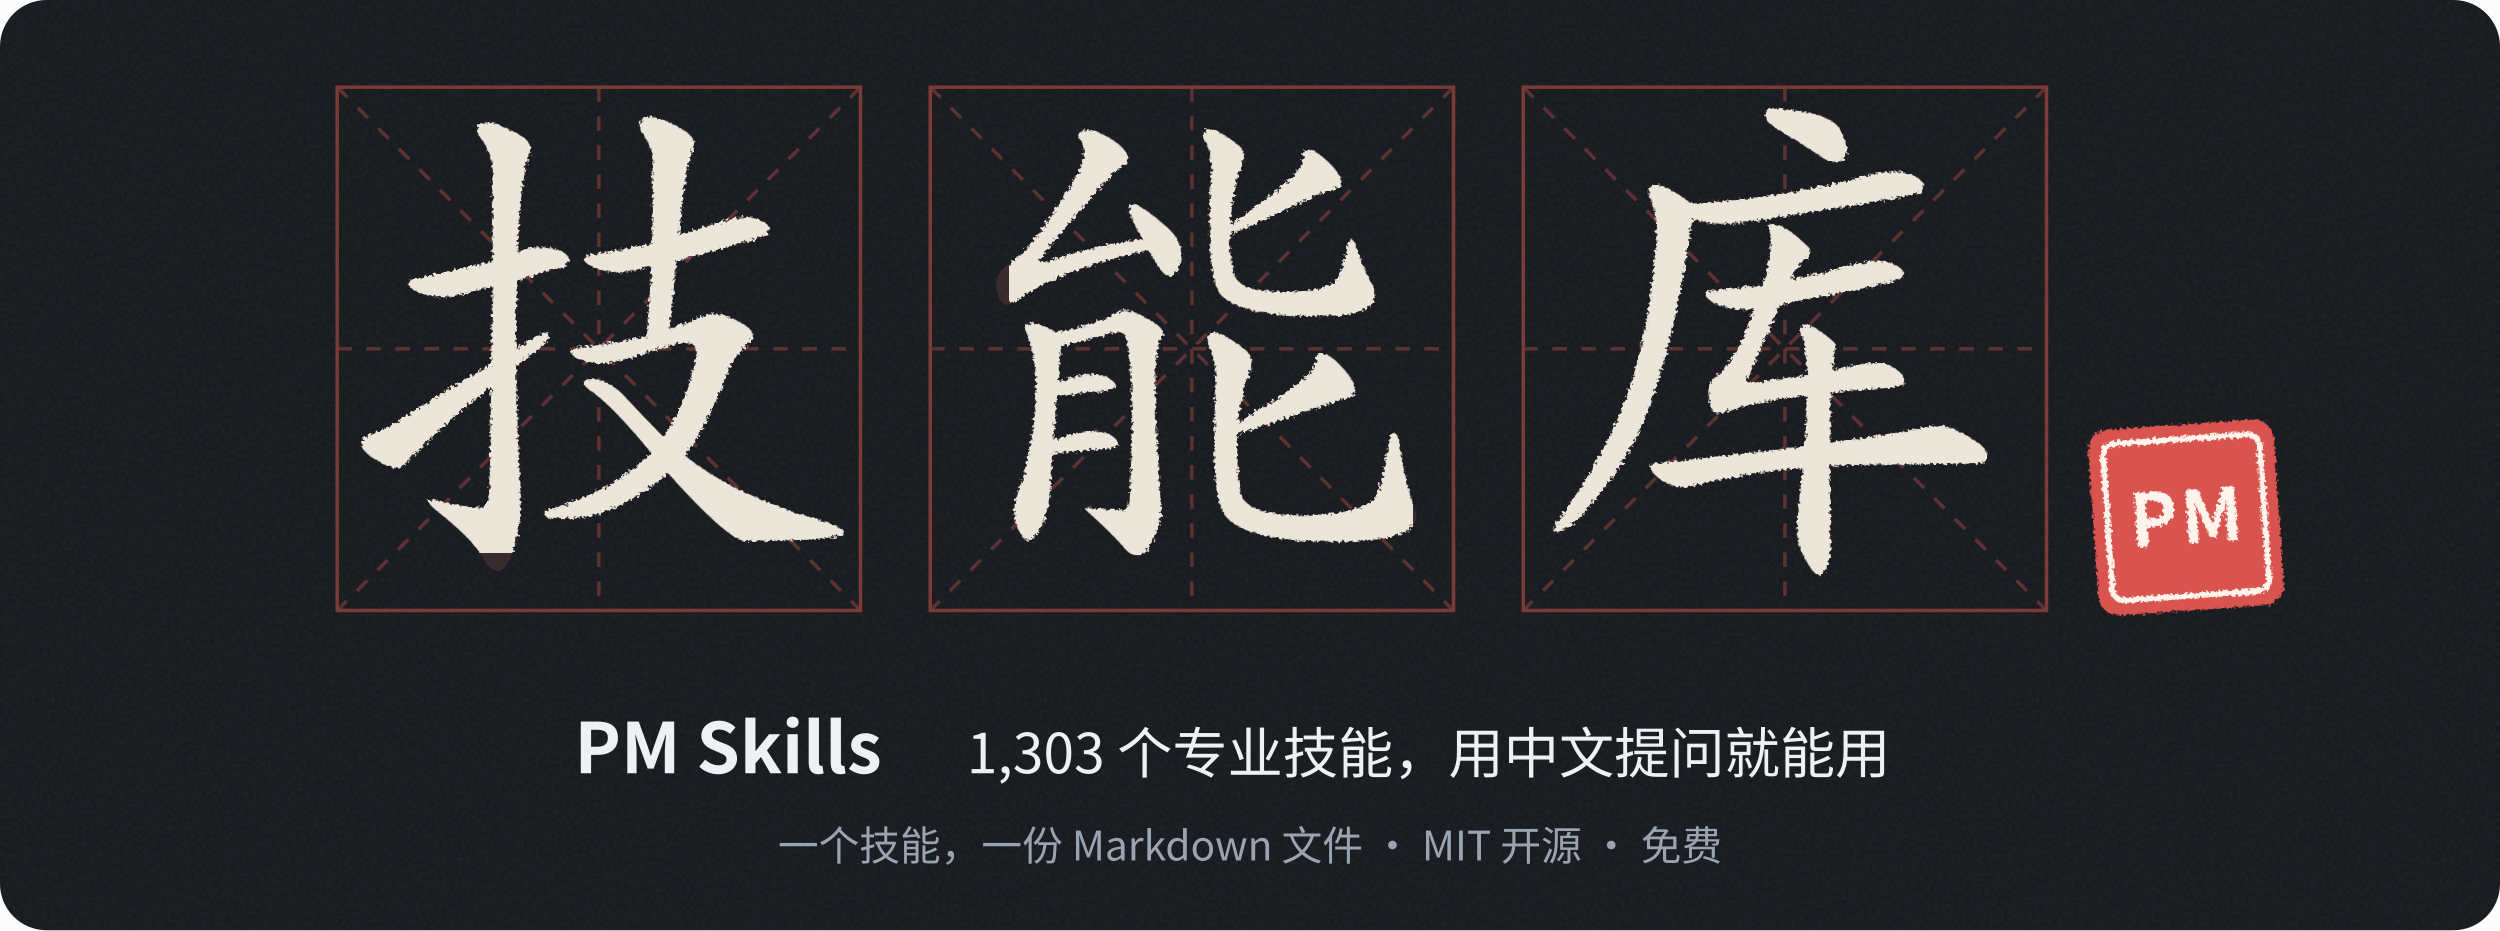
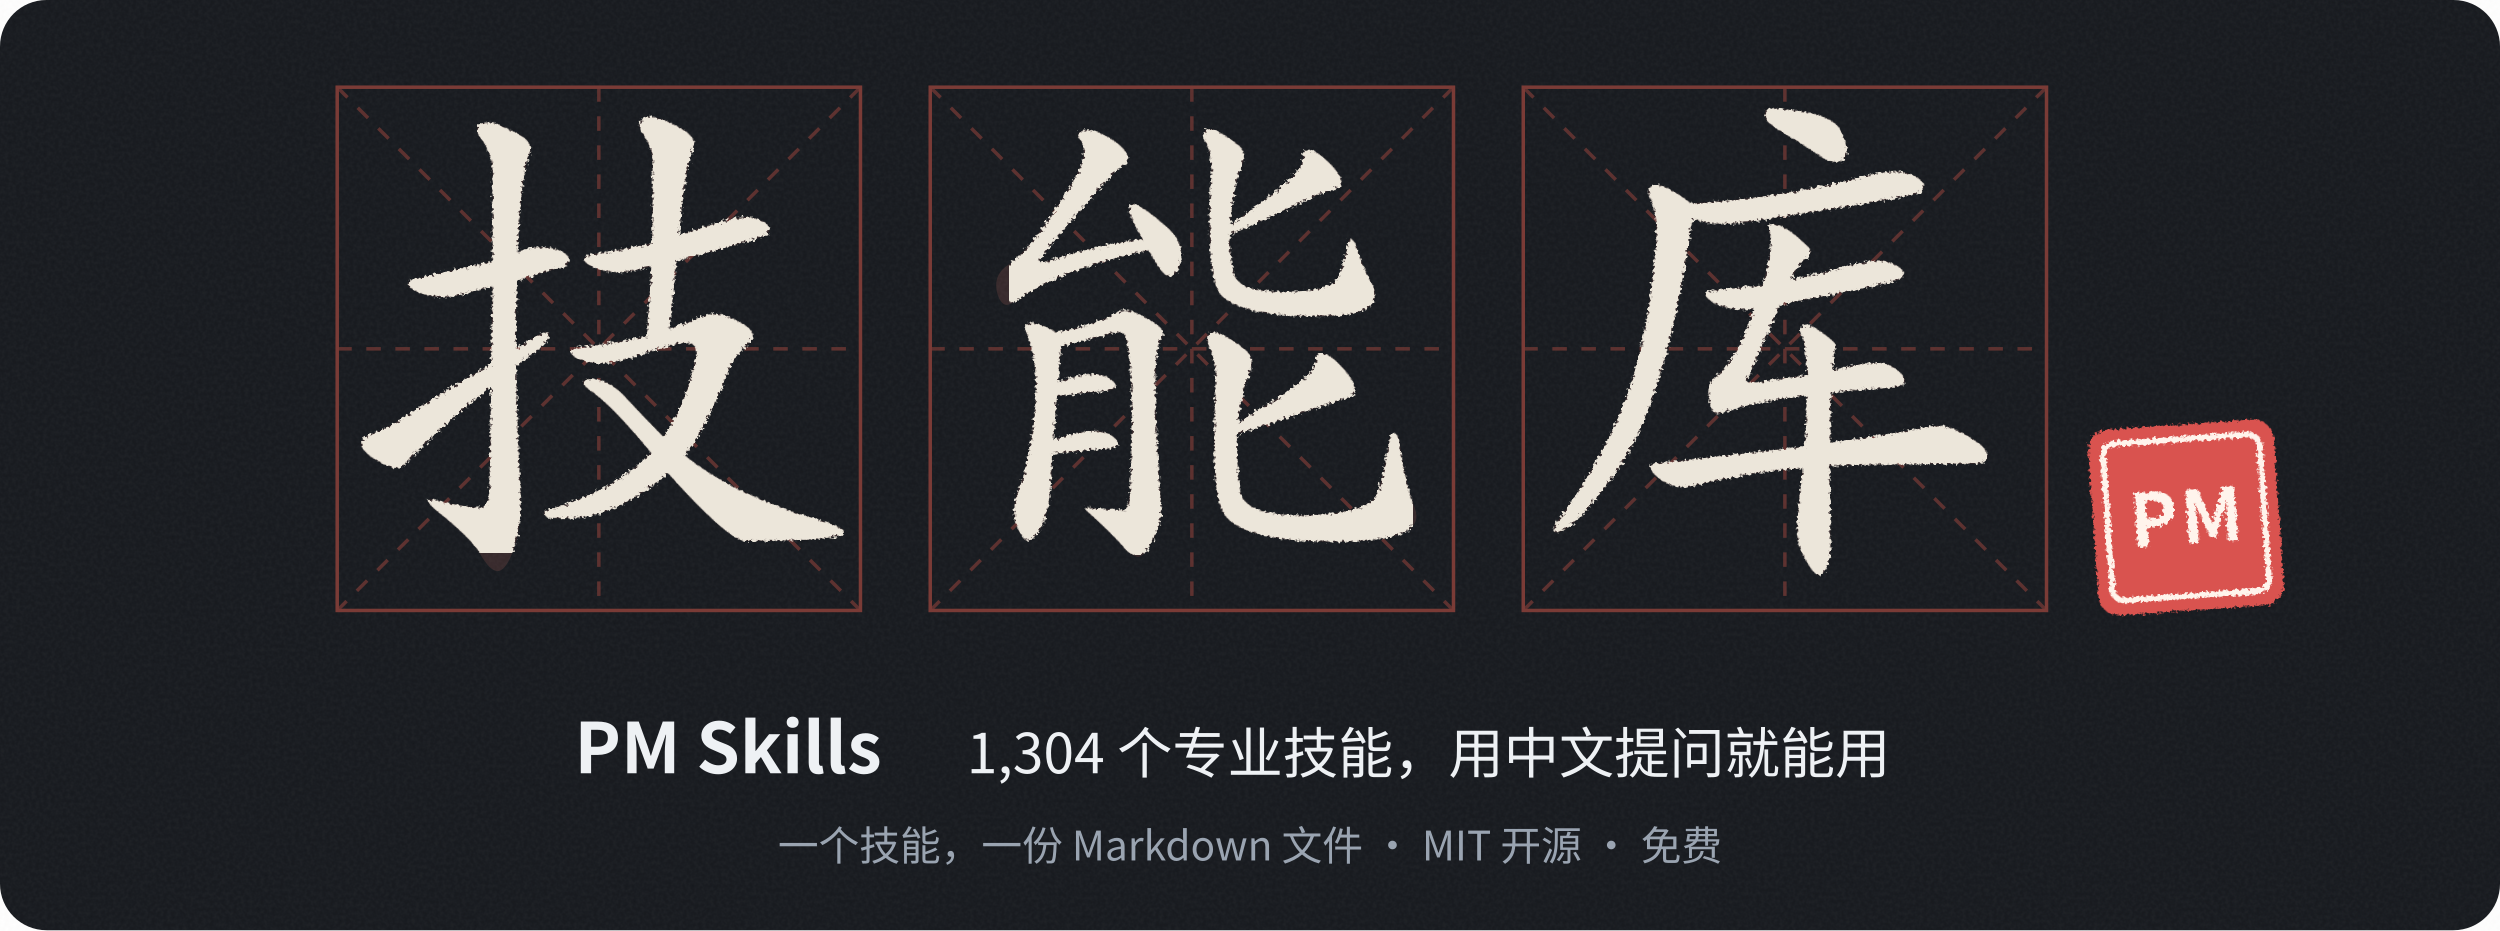
- <svg xmlns="http://www.w3.org/2000/svg" width="860" height="320" viewBox="0 0 860 320" role="img" aria-label="书法动画：“技能库”三个字一笔一画写出来，最后盖上 PM 印章。PM Skills，1,303 个专业技能，用中文提问就能用">
+ <svg xmlns="http://www.w3.org/2000/svg" width="860" height="320" viewBox="0 0 860 320" role="img" aria-label="书法动画：“技能库”三个字一笔一画写出来，最后盖上 PM 印章。PM Skills，1,304 个专业技能，用中文提问就能用">
  <style>
text{font-family:"PingFang SC","Noto Sans CJK SC","Microsoft YaHei",sans-serif}
@keyframes k0{0%,2.86%{stroke-dashoffset:302;opacity:0}2.93%{opacity:1}4.00%,91.43%{stroke-dashoffset:0;opacity:1}96.43%,100%{stroke-dashoffset:0;opacity:0}}.k0{animation:k0 14s infinite;stroke-dasharray:298 898;stroke-dashoffset:0}
@keyframes k1{0%,4.43%{stroke-dashoffset:946;opacity:0}4.50%{opacity:1}7.23%,91.43%{stroke-dashoffset:0;opacity:1}96.43%,100%{stroke-dashoffset:0;opacity:0}}.k1{animation:k1 14s infinite;stroke-dasharray:942 1542;stroke-dashoffset:0}
@keyframes k2{0%,7.66%{stroke-dashoffset:420;opacity:0}7.73%{opacity:1}8.90%,91.43%{stroke-dashoffset:0;opacity:1}96.43%,100%{stroke-dashoffset:0;opacity:0}}.k2{animation:k2 14s infinite;stroke-dasharray:416 1016;stroke-dashoffset:0}
@keyframes k3{0%,9.33%{stroke-dashoffset:349;opacity:0}9.40%{opacity:1}10.47%,91.43%{stroke-dashoffset:0;opacity:1}96.43%,100%{stroke-dashoffset:0;opacity:0}}.k3{animation:k3 14s infinite;stroke-dasharray:345 945;stroke-dashoffset:0}
@keyframes k4{0%,10.90%{stroke-dashoffset:436;opacity:0}10.97%{opacity:1}12.18%,91.43%{stroke-dashoffset:0;opacity:1}96.43%,100%{stroke-dashoffset:0;opacity:0}}.k4{animation:k4 14s infinite;stroke-dasharray:432 1032;stroke-dashoffset:0}
@keyframes k5{0%,12.61%{stroke-dashoffset:806;opacity:0}12.68%{opacity:1}15.00%,91.43%{stroke-dashoffset:0;opacity:1}96.43%,100%{stroke-dashoffset:0;opacity:0}}.k5{animation:k5 14s infinite;stroke-dasharray:802 1402;stroke-dashoffset:0}
@keyframes k6{0%,15.43%{stroke-dashoffset:606;opacity:0}15.50%{opacity:1}17.22%,91.43%{stroke-dashoffset:0;opacity:1}96.43%,100%{stroke-dashoffset:0;opacity:0}}.k6{animation:k6 14s infinite;stroke-dasharray:602 1202;stroke-dashoffset:0}
@keyframes k7{0%,19.43%{stroke-dashoffset:570;opacity:0}19.51%{opacity:1}21.12%,91.43%{stroke-dashoffset:0;opacity:1}96.43%,100%{stroke-dashoffset:0;opacity:0}}.k7{animation:k7 14s infinite;stroke-dasharray:566 1166;stroke-dashoffset:0}
@keyframes k8{0%,21.55%{stroke-dashoffset:143;opacity:0}21.62%{opacity:1}22.69%,91.43%{stroke-dashoffset:0;opacity:1}96.43%,100%{stroke-dashoffset:0;opacity:0}}.k8{animation:k8 14s infinite;stroke-dasharray:139 739;stroke-dashoffset:0}
@keyframes k9{0%,23.12%{stroke-dashoffset:422;opacity:0}23.19%{opacity:1}24.36%,91.43%{stroke-dashoffset:0;opacity:1}96.43%,100%{stroke-dashoffset:0;opacity:0}}.k9{animation:k9 14s infinite;stroke-dasharray:418 1018;stroke-dashoffset:0}
@keyframes k10{0%,24.79%{stroke-dashoffset:658;opacity:0}24.86%{opacity:1}26.74%,91.43%{stroke-dashoffset:0;opacity:1}96.43%,100%{stroke-dashoffset:0;opacity:0}}.k10{animation:k10 14s infinite;stroke-dasharray:654 1254;stroke-dashoffset:0}
@keyframes k11{0%,27.17%{stroke-dashoffset:109;opacity:0}27.24%{opacity:1}28.31%,91.43%{stroke-dashoffset:0;opacity:1}96.43%,100%{stroke-dashoffset:0;opacity:0}}.k11{animation:k11 14s infinite;stroke-dasharray:105 705;stroke-dashoffset:0}
@keyframes k12{0%,28.74%{stroke-dashoffset:122;opacity:0}28.81%{opacity:1}29.88%,91.43%{stroke-dashoffset:0;opacity:1}96.43%,100%{stroke-dashoffset:0;opacity:0}}.k12{animation:k12 14s infinite;stroke-dasharray:118 718;stroke-dashoffset:0}
@keyframes k13{0%,30.31%{stroke-dashoffset:250;opacity:0}30.38%{opacity:1}31.45%,91.43%{stroke-dashoffset:0;opacity:1}96.43%,100%{stroke-dashoffset:0;opacity:0}}.k13{animation:k13 14s infinite;stroke-dasharray:246 846;stroke-dashoffset:0}
@keyframes k14{0%,31.88%{stroke-dashoffset:667;opacity:0}31.95%{opacity:1}33.85%,91.43%{stroke-dashoffset:0;opacity:1}96.43%,100%{stroke-dashoffset:0;opacity:0}}.k14{animation:k14 14s infinite;stroke-dasharray:663 1263;stroke-dashoffset:0}
@keyframes k15{0%,34.28%{stroke-dashoffset:252;opacity:0}34.35%{opacity:1}35.43%,91.43%{stroke-dashoffset:0;opacity:1}96.43%,100%{stroke-dashoffset:0;opacity:0}}.k15{animation:k15 14s infinite;stroke-dasharray:248 848;stroke-dashoffset:0}
@keyframes k16{0%,35.85%{stroke-dashoffset:817;opacity:0}35.93%{opacity:1}38.27%,91.43%{stroke-dashoffset:0;opacity:1}96.43%,100%{stroke-dashoffset:0;opacity:0}}.k16{animation:k16 14s infinite;stroke-dasharray:813 1413;stroke-dashoffset:0}
@keyframes k17{0%,40.49%{stroke-dashoffset:160;opacity:0}40.56%{opacity:1}41.63%,91.43%{stroke-dashoffset:0;opacity:1}96.43%,100%{stroke-dashoffset:0;opacity:0}}.k17{animation:k17 14s infinite;stroke-dasharray:156 756;stroke-dashoffset:0}
@keyframes k18{0%,42.06%{stroke-dashoffset:450;opacity:0}42.13%{opacity:1}43.39%,91.43%{stroke-dashoffset:0;opacity:1}96.43%,100%{stroke-dashoffset:0;opacity:0}}.k18{animation:k18 14s infinite;stroke-dasharray:446 1046;stroke-dashoffset:0}
@keyframes k19{0%,43.82%{stroke-dashoffset:729;opacity:0}43.89%{opacity:1}45.97%,91.43%{stroke-dashoffset:0;opacity:1}96.43%,100%{stroke-dashoffset:0;opacity:0}}.k19{animation:k19 14s infinite;stroke-dasharray:725 1325;stroke-dashoffset:0}
@keyframes k20{0%,46.40%{stroke-dashoffset:372;opacity:0}46.47%{opacity:1}47.54%,91.43%{stroke-dashoffset:0;opacity:1}96.43%,100%{stroke-dashoffset:0;opacity:0}}.k20{animation:k20 14s infinite;stroke-dasharray:368 968;stroke-dashoffset:0}
@keyframes k21{0%,47.97%{stroke-dashoffset:688;opacity:0}48.04%{opacity:1}50.01%,91.43%{stroke-dashoffset:0;opacity:1}96.43%,100%{stroke-dashoffset:0;opacity:0}}.k21{animation:k21 14s infinite;stroke-dasharray:684 1284;stroke-dashoffset:0}
@keyframes k22{0%,50.44%{stroke-dashoffset:646;opacity:0}50.51%{opacity:1}52.35%,91.43%{stroke-dashoffset:0;opacity:1}96.43%,100%{stroke-dashoffset:0;opacity:0}}.k22{animation:k22 14s infinite;stroke-dasharray:642 1242;stroke-dashoffset:0}
@keyframes k23{0%,52.78%{stroke-dashoffset:480;opacity:0}52.85%{opacity:1}54.19%,91.43%{stroke-dashoffset:0;opacity:1}96.43%,100%{stroke-dashoffset:0;opacity:0}}.k23{animation:k23 14s infinite;stroke-dasharray:476 1076;stroke-dashoffset:0}
@keyframes seal{0%,57.48%{opacity:0;transform:scale(1.35)}59.98%{opacity:1;transform:scale(.96)}61.41%,91.43%{opacity:1;transform:scale(1)}96.43%,100%{opacity:0;transform:scale(1)}}.seal{animation:seal 14s infinite;transform-box:fill-box;transform-origin:center}
@media (prefers-reduced-motion: reduce){[class]{animation:none!important}}
</style>
  <defs>
    <filter id="brush" x="-5%" y="-5%" width="110%" height="110%">
      <feTurbulence type="fractalNoise" baseFrequency=".9" numOctaves="2" seed="7" result="n" />
      <feDisplacementMap in="SourceGraphic" in2="n" scale="2.2" />
    </filter>
    <filter id="grain">
      <feTurbulence type="fractalNoise" baseFrequency=".75" numOctaves="2" seed="3" />
      <feColorMatrix values="0 0 0 0 .5  0 0 0 0 .45  0 0 0 0 .4  0 0 0 .07 0" />
    </filter>
    <clipPath id="c0">
      <path d="M 352 522 Q 445 549 448 551 Q 457 560 452 568 Q 445 580 414 586 Q 383 590 353 577 L 304 559 Q 163 528 160 526 Q 123 519 150 503 Q 195 479 254 497 Q 276 504 304 510 L 352 522 Z" />
    </clipPath>
    <clipPath id="c1">
      <path d="M 301 315 Q 300 224 298 112 Q 298 87 284 78 Q 280 74 209 87 Q 176 99 179 89 Q 180 82 200 67 Q 263 16 279 -12 Q 298 -46 313 -47 Q 328 -48 342 -13 Q 361 33 359 106 Q 352 230 350 354 L 350 387 Q 349 454 352 522 L 353 577 Q 359 718 374 765 Q 392 795 336 817 Q 302 836 283 829 Q 265 822 281 800 Q 303 772 304 738 Q 305 719 304 559 L 304 510 Q 303 444 301 358 L 301 315 Z" />
    </clipPath>
    <clipPath id="c2">
      <path d="M 301 358 Q 205 303 123 249 Q 87 227 63 220 Q 50 213 47 204 Q 46 194 62 180 Q 83 164 108 156 Q 124 152 135 165 Q 193 228 301 315 L 350 354 Q 365 367 381 378 Q 403 391 412 407 Q 419 422 408 420 Q 395 420 350 387 L 301 358 Z" />
    </clipPath>
    <clipPath id="c3">
      <path d="M 664 560 Q 833 605 840 611 Q 849 620 844 628 Q 837 640 806 646 Q 779 649 669 610 L 616 595 Q 564 583 504 574 Q 467 567 495 551 Q 540 527 604 547 Q 608 548 615 549 L 664 560 Z" />
    </clipPath>
    <clipPath id="c4">
      <path d="M 650 427 Q 657 496 664 560 L 669 610 Q 679 733 698 787 Q 702 797 682 814 Q 646 836 621 841 Q 605 845 596 836 Q 587 829 596 813 Q 618 779 617 755 Q 618 679 616 595 L 615 549 Q 611 485 606 413 C 604 383 647 397 650 427 Z" />
    </clipPath>
    <clipPath id="c5">
      <path d="M 679 180 Q 716 219 765 344 Q 778 375 801 395 Q 822 413 807 427 Q 794 440 759 453 Q 734 462 703 446 Q 678 437 650 427 L 606 413 Q 555 401 479 392 Q 464 391 459 383 Q 455 376 475 367 Q 515 352 568 369 Q 665 400 684 400 Q 709 397 702 371 Q 680 272 638 216 L 614 185 Q 548 113 413 73 Q 397 69 410 59 Q 417 55 462 57 Q 555 64 647 145 L 679 180 Z" />
    </clipPath>
    <clipPath id="c6">
      <path d="M 647 145 Q 761 18 796 12 Q 911 12 957 18 Q 994 22 991 32 Q 988 41 896 67 Q 754 118 682 178 Q 679 179 679 180 L 638 216 Q 604 250 568 289 Q 534 328 501 328 Q 485 329 481 324 Q 480 318 493 308 Q 536 280 614 185 L 647 145 Z" />
    </clipPath>
    <clipPath id="c7">
      <path d="M 415 603 Q 327 591 225 558 Q 209 554 217 566 Q 233 590 282 646 Q 357 733 372 743 Q 381 750 386 757 Q 390 770 371 786 Q 337 813 311 816 Q 298 817 291 811 Q 287 804 295 795 Q 310 774 286 727 Q 208 594 157 555 Q 120 534 132 494 Q 139 473 151 474 Q 157 475 171 484 Q 249 539 400 575 Q 412 578 421 579 Q 422 580 428 580 C 458 585 445 607 415 603 Z" />
    </clipPath>
    <clipPath id="c8">
      <path d="M 428 580 Q 452 535 464 531 Q 473 528 481 537 Q 490 547 491 575 Q 492 596 469 621 Q 412 672 396 671 Q 392 670 389 658 Q 388 652 415 603 L 428 580 Z" />
    </clipPath>
    <clipPath id="c9">
      <path d="M 241 210 Q 244 259 248 296 L 250 322 Q 253 370 256 387 Q 256 391 256 393 C 258 412 258 412 245 420 Q 244 423 240 424 Q 212 439 195 438 Q 182 434 187 423 Q 230 324 181 134 Q 148 64 180 22 Q 186 9 196 14 Q 238 41 238 175 Q 238 179 239 183 L 241 210 Z" />
    </clipPath>
    <clipPath id="c10">
      <path d="M 256 393 Q 262 394 269 397 Q 314 407 359 419 Q 377 423 381 415 Q 402 352 391 105 Q 388 83 382 72 Q 381 72 322 75 Q 303 81 305 72 Q 350 32 376 3 Q 388 -13 402 -18 Q 409 -22 418 -13 Q 454 33 452 81 Q 430 366 450 404 Q 460 420 450 430 Q 431 446 398 460 Q 382 467 368 460 Q 320 433 245 420 C 216 414 227 385 256 393 Z" />
    </clipPath>
    <clipPath id="c11">
      <path d="M 248 296 Q 249 296 254 296 Q 308 303 348 306 Q 369 310 361 321 Q 351 334 329 338 Q 298 342 250 322 C 222 311 218 296 248 296 Z" />
    </clipPath>
    <clipPath id="c12">
      <path d="M 239 183 Q 240 183 245 183 Q 306 190 351 193 Q 373 197 365 209 Q 355 222 331 227 Q 307 231 241 210 C 212 201 209 183 239 183 Z" />
    </clipPath>
    <clipPath id="c13">
      <path d="M 586 611 Q 622 626 744 683 Q 765 693 788 699 Q 810 705 803 723 Q 794 741 773 759 Q 754 777 741 776 Q 728 777 730 764 Q 730 733 658 682 Q 624 657 587 630 C 563 612 558 599 586 611 Z" />
    </clipPath>
    <clipPath id="c14">
      <path d="M 867 511 Q 851 536 835 584 Q 832 597 825 602 Q 818 606 816 587 Q 803 532 794 521 Q 776 500 685 499 Q 637 502 617 510 Q 599 520 596 532 Q 587 556 586 611 L 587 630 Q 593 708 609 744 Q 621 771 603 787 Q 558 821 544 818 Q 531 814 537 797 Q 555 763 549 713 Q 540 530 568 495 Q 583 474 642 461 Q 687 452 759 452 Q 825 452 851 465 Q 879 481 867 511 Z" />
    </clipPath>
    <clipPath id="c15">
      <path d="M 600 221 Q 705 255 812 291 Q 836 295 830 315 Q 823 336 801 357 Q 782 378 768 378 Q 755 381 755 366 Q 752 336 672 286 Q 638 267 603 243 C 578 226 571 212 600 221 Z" />
    </clipPath>
    <clipPath id="c16">
      <path d="M 948 77 Q 930 123 919 201 Q 918 217 910 222 Q 901 226 898 207 Q 882 110 868 94 Q 837 64 726 62 Q 663 63 637 75 Q 613 87 608 103 Q 601 125 600 221 L 603 243 Q 609 307 624 338 Q 637 368 618 385 Q 569 424 552 420 Q 537 414 544 397 Q 563 360 558 304 Q 549 99 575 65 Q 596 32 673 19 Q 728 9 818 11 Q 897 14 930 30 Q 960 46 948 77 Z" />
    </clipPath>
    <clipPath id="c17">
      <path d="M 512 809 Q 548 788 586 762 Q 602 752 619 755 Q 629 756 633 772 Q 634 788 620 817 Q 604 850 498 858 Q 482 859 475 855 Q 471 851 475 837 Q 481 827 512 809 Z" />
    </clipPath>
    <clipPath id="c18">
      <path d="M 335 642 Q 371 627 438 636 Q 753 684 773 693 Q 774 694 777 695 Q 787 702 782 712 Q 776 725 747 733 Q 719 742 623 714 Q 467 680 332 673 Q 329 673 328 672 C 298 669 307 651 335 642 Z" />
    </clipPath>
    <clipPath id="c19">
      <path d="M 328 672 Q 312 687 286 700 Q 267 712 253 707 Q 240 700 247 686 Q 265 652 259 580 Q 258 574 257 566 Q 242 394 194 273 Q 149 162 68 52 Q 62 45 60 39 Q 57 27 68 29 Q 102 35 189 157 Q 202 181 217 206 Q 287 348 324 600 Q 328 636 335 642 C 342 661 342 661 328 672 Z" />
    </clipPath>
    <clipPath id="c20">
      <path d="M 503 475 Q 731 518 738 525 Q 747 532 743 540 Q 736 552 708 560 Q 689 566 586 537 Q 526 525 524 522 L 468 512 Q 425 508 378 503 Q 342 499 367 482 Q 397 461 453 466 L 503 475 Z" />
    </clipPath>
    <clipPath id="c21">
      <path d="M 603 302 Q 664 309 707 311 Q 744 312 747 324 Q 748 337 721 354 Q 694 370 605 346 L 556 337 Q 508 330 455 322 Q 439 321 437 324 Q 437 325 503 475 L 524 522 Q 537 553 551 563 Q 569 576 558 587 Q 513 632 487 632 Q 477 632 483 612 Q 489 582 468 512 L 453 466 Q 417 364 375 332 Q 354 317 368 272 Q 372 257 389 263 Q 452 285 555 297 L 603 302 Z" />
    </clipPath>
    <clipPath id="c22">
      <path d="M 551 197 Q 416 181 262 164 Q 240 163 256 143 Q 272 127 291 121 Q 315 115 332 120 Q 473 153 547 154 L 600 159 Q 642 162 879 163 Q 901 162 907 172 Q 913 185 895 200 Q 837 245 796 236 Q 721 221 601 204 L 551 197 Z" />
    </clipPath>
    <clipPath id="c23">
      <path d="M 605 346 Q 606 371 610 385 Q 613 397 606 403 Q 584 422 565 432 Q 553 436 544 429 Q 538 426 545 416 Q 551 407 556 337 L 555 297 Q 554 266 553 226 Q 552 211 551 197 L 547 154 Q 532 33 538 11 Q 544 -13 557 -32 Q 567 -50 576 -54 Q 586 -55 592 -43 Q 605 -12 601 18 Q 600 91 600 159 L 601 204 Q 601 280 603 302 L 605 346 Z" />
    </clipPath>
  </defs>
  <rect width="860" height="320" rx="16" fill="#15181d" />
  <rect width="860" height="320" rx="16" filter="url(#grain)" />
  <g stroke="#7a3b36" fill="none" stroke-width="1.2">
    <rect x="116" y="30" width="180" height="180" />
    <path d="M116 120h180M206 30v180M116 30l180 180M296 30l-180 180" stroke-dasharray="5 5" opacity=".7" />
  </g>
  <g transform="matrix(0.17578 0 0 -0.17578 116 188.20)" fill="#e07a6c" opacity=".16">
    <path d="M 352 522 Q 445 549 448 551 Q 457 560 452 568 Q 445 580 414 586 Q 383 590 353 577 L 304 559 Q 163 528 160 526 Q 123 519 150 503 Q 195 479 254 497 Q 276 504 304 510 L 352 522 Z" />
    <path d="M 301 315 Q 300 224 298 112 Q 298 87 284 78 Q 280 74 209 87 Q 176 99 179 89 Q 180 82 200 67 Q 263 16 279 -12 Q 298 -46 313 -47 Q 328 -48 342 -13 Q 361 33 359 106 Q 352 230 350 354 L 350 387 Q 349 454 352 522 L 353 577 Q 359 718 374 765 Q 392 795 336 817 Q 302 836 283 829 Q 265 822 281 800 Q 303 772 304 738 Q 305 719 304 559 L 304 510 Q 303 444 301 358 L 301 315 Z" />
    <path d="M 301 358 Q 205 303 123 249 Q 87 227 63 220 Q 50 213 47 204 Q 46 194 62 180 Q 83 164 108 156 Q 124 152 135 165 Q 193 228 301 315 L 350 354 Q 365 367 381 378 Q 403 391 412 407 Q 419 422 408 420 Q 395 420 350 387 L 301 358 Z" />
    <path d="M 664 560 Q 833 605 840 611 Q 849 620 844 628 Q 837 640 806 646 Q 779 649 669 610 L 616 595 Q 564 583 504 574 Q 467 567 495 551 Q 540 527 604 547 Q 608 548 615 549 L 664 560 Z" />
    <path d="M 650 427 Q 657 496 664 560 L 669 610 Q 679 733 698 787 Q 702 797 682 814 Q 646 836 621 841 Q 605 845 596 836 Q 587 829 596 813 Q 618 779 617 755 Q 618 679 616 595 L 615 549 Q 611 485 606 413 C 604 383 647 397 650 427 Z" />
    <path d="M 679 180 Q 716 219 765 344 Q 778 375 801 395 Q 822 413 807 427 Q 794 440 759 453 Q 734 462 703 446 Q 678 437 650 427 L 606 413 Q 555 401 479 392 Q 464 391 459 383 Q 455 376 475 367 Q 515 352 568 369 Q 665 400 684 400 Q 709 397 702 371 Q 680 272 638 216 L 614 185 Q 548 113 413 73 Q 397 69 410 59 Q 417 55 462 57 Q 555 64 647 145 L 679 180 Z" />
    <path d="M 647 145 Q 761 18 796 12 Q 911 12 957 18 Q 994 22 991 32 Q 988 41 896 67 Q 754 118 682 178 Q 679 179 679 180 L 638 216 Q 604 250 568 289 Q 534 328 501 328 Q 485 329 481 324 Q 480 318 493 308 Q 536 280 614 185 L 647 145 Z" />
  </g>
  <g filter="url(#brush)">
    <g transform="matrix(0.17578 0 0 -0.17578 116 188.20)" fill="none" stroke="#ece6da" stroke-width="140" stroke-linecap="round" stroke-linejoin="round">
      <path class="k0" clip-path="url(#c0)" d="M152 516L188 511L240 518L393 561L443 560" />
      <path class="k1" clip-path="url(#c1)" d="M289 814L306 806L337 771L325 415L328 97L322 66L305 34L237 61L198 80L196 87L185 87" />
      <path class="k2" clip-path="url(#c2)" d="M60 202L111 197L227 287L406 412" />
      <path class="k3" clip-path="url(#c3)" d="M496 564L533 558L573 563L797 622L833 622" />
      <path class="k4" clip-path="url(#c4)" d="M608 825L654 783L630 443L612 421" />
      <path class="k5" clip-path="url(#c5)" d="M467 381L511 377L555 383L691 420L724 418L747 406L718 308L691 247L634 168L598 136L532 96L452 69L415 65" />
      <path class="k6" clip-path="url(#c6)" d="M486 322L516 310L550 285L673 151L778 70L826 51L986 30" />
    </g>
  </g>
  <g stroke="#7a3b36" fill="none" stroke-width="1.2">
    <rect x="320" y="30" width="180" height="180" />
    <path d="M320 120h180M410 30v180M320 30l180 180M500 30l-180 180" stroke-dasharray="5 5" opacity=".7" />
  </g>
  <g transform="matrix(0.17578 0 0 -0.17578 320 188.20)" fill="#e07a6c" opacity=".16">
    <path d="M 415 603 Q 327 591 225 558 Q 209 554 217 566 Q 233 590 282 646 Q 357 733 372 743 Q 381 750 386 757 Q 390 770 371 786 Q 337 813 311 816 Q 298 817 291 811 Q 287 804 295 795 Q 310 774 286 727 Q 208 594 157 555 Q 120 534 132 494 Q 139 473 151 474 Q 157 475 171 484 Q 249 539 400 575 Q 412 578 421 579 Q 422 580 428 580 C 458 585 445 607 415 603 Z" />
    <path d="M 428 580 Q 452 535 464 531 Q 473 528 481 537 Q 490 547 491 575 Q 492 596 469 621 Q 412 672 396 671 Q 392 670 389 658 Q 388 652 415 603 L 428 580 Z" />
    <path d="M 241 210 Q 244 259 248 296 L 250 322 Q 253 370 256 387 Q 256 391 256 393 C 258 412 258 412 245 420 Q 244 423 240 424 Q 212 439 195 438 Q 182 434 187 423 Q 230 324 181 134 Q 148 64 180 22 Q 186 9 196 14 Q 238 41 238 175 Q 238 179 239 183 L 241 210 Z" />
    <path d="M 256 393 Q 262 394 269 397 Q 314 407 359 419 Q 377 423 381 415 Q 402 352 391 105 Q 388 83 382 72 Q 381 72 322 75 Q 303 81 305 72 Q 350 32 376 3 Q 388 -13 402 -18 Q 409 -22 418 -13 Q 454 33 452 81 Q 430 366 450 404 Q 460 420 450 430 Q 431 446 398 460 Q 382 467 368 460 Q 320 433 245 420 C 216 414 227 385 256 393 Z" />
    <path d="M 248 296 Q 249 296 254 296 Q 308 303 348 306 Q 369 310 361 321 Q 351 334 329 338 Q 298 342 250 322 C 222 311 218 296 248 296 Z" />
    <path d="M 239 183 Q 240 183 245 183 Q 306 190 351 193 Q 373 197 365 209 Q 355 222 331 227 Q 307 231 241 210 C 212 201 209 183 239 183 Z" />
    <path d="M 586 611 Q 622 626 744 683 Q 765 693 788 699 Q 810 705 803 723 Q 794 741 773 759 Q 754 777 741 776 Q 728 777 730 764 Q 730 733 658 682 Q 624 657 587 630 C 563 612 558 599 586 611 Z" />
    <path d="M 867 511 Q 851 536 835 584 Q 832 597 825 602 Q 818 606 816 587 Q 803 532 794 521 Q 776 500 685 499 Q 637 502 617 510 Q 599 520 596 532 Q 587 556 586 611 L 587 630 Q 593 708 609 744 Q 621 771 603 787 Q 558 821 544 818 Q 531 814 537 797 Q 555 763 549 713 Q 540 530 568 495 Q 583 474 642 461 Q 687 452 759 452 Q 825 452 851 465 Q 879 481 867 511 Z" />
    <path d="M 600 221 Q 705 255 812 291 Q 836 295 830 315 Q 823 336 801 357 Q 782 378 768 378 Q 755 381 755 366 Q 752 336 672 286 Q 638 267 603 243 C 578 226 571 212 600 221 Z" />
    <path d="M 948 77 Q 930 123 919 201 Q 918 217 910 222 Q 901 226 898 207 Q 882 110 868 94 Q 837 64 726 62 Q 663 63 637 75 Q 613 87 608 103 Q 601 125 600 221 L 603 243 Q 609 307 624 338 Q 637 368 618 385 Q 569 424 552 420 Q 537 414 544 397 Q 563 360 558 304 Q 549 99 575 65 Q 596 32 673 19 Q 728 9 818 11 Q 897 14 930 30 Q 960 46 948 77 Z" />
  </g>
  <g filter="url(#brush)">
    <g transform="matrix(0.17578 0 0 -0.17578 320 188.20)" fill="none" stroke="#ece6da" stroke-width="140" stroke-linecap="round" stroke-linejoin="round">
      <path class="k7" clip-path="url(#c7)" d="M299 806L320 792L337 762L276 668L205 579L193 539L225 537L312 568L396 588L424 585" />
      <path class="k8" clip-path="url(#c8)" d="M398 662L452 597L468 545" />
      <path class="k9" clip-path="url(#c9)" d="M196 428L223 402L229 332L215 164L191 24" />
      <path class="k10" clip-path="url(#c10)" d="M254 416L264 410L380 441L396 435L417 412L421 92L414 55L401 36L314 70" />
      <path class="k11" clip-path="url(#c11)" d="M251 302L264 312L303 320L352 316" />
      <path class="k12" clip-path="url(#c12)" d="M242 190L256 201L292 207L330 209L355 203" />
      <path class="k13" clip-path="url(#c13)" d="M738 767L752 746L754 725L685 676L598 628L588 616" />
      <path class="k14" clip-path="url(#c14)" d="M547 806L581 761L570 699L565 611L573 537L591 502L621 486L689 476L750 477L803 486L828 499L824 595" />
      <path class="k15" clip-path="url(#c15)" d="M764 369L773 356L777 321L720 287L612 236L607 226" />
      <path class="k16" clip-path="url(#c16)" d="M556 406L593 357L579 264L579 143L593 80L620 58L667 42L760 37L843 44L895 62L905 73L908 214" />
    </g>
  </g>
  <g stroke="#7a3b36" fill="none" stroke-width="1.2">
    <rect x="524" y="30" width="180" height="180" />
    <path d="M524 120h180M614 30v180M524 30l180 180M704 30l-180 180" stroke-dasharray="5 5" opacity=".7" />
  </g>
  <g transform="matrix(0.17578 0 0 -0.17578 524 188.20)" fill="#e07a6c" opacity=".16">
    <path d="M 512 809 Q 548 788 586 762 Q 602 752 619 755 Q 629 756 633 772 Q 634 788 620 817 Q 604 850 498 858 Q 482 859 475 855 Q 471 851 475 837 Q 481 827 512 809 Z" />
    <path d="M 335 642 Q 371 627 438 636 Q 753 684 773 693 Q 774 694 777 695 Q 787 702 782 712 Q 776 725 747 733 Q 719 742 623 714 Q 467 680 332 673 Q 329 673 328 672 C 298 669 307 651 335 642 Z" />
    <path d="M 328 672 Q 312 687 286 700 Q 267 712 253 707 Q 240 700 247 686 Q 265 652 259 580 Q 258 574 257 566 Q 242 394 194 273 Q 149 162 68 52 Q 62 45 60 39 Q 57 27 68 29 Q 102 35 189 157 Q 202 181 217 206 Q 287 348 324 600 Q 328 636 335 642 C 342 661 342 661 328 672 Z" />
    <path d="M 503 475 Q 731 518 738 525 Q 747 532 743 540 Q 736 552 708 560 Q 689 566 586 537 Q 526 525 524 522 L 468 512 Q 425 508 378 503 Q 342 499 367 482 Q 397 461 453 466 L 503 475 Z" />
    <path d="M 603 302 Q 664 309 707 311 Q 744 312 747 324 Q 748 337 721 354 Q 694 370 605 346 L 556 337 Q 508 330 455 322 Q 439 321 437 324 Q 437 325 503 475 L 524 522 Q 537 553 551 563 Q 569 576 558 587 Q 513 632 487 632 Q 477 632 483 612 Q 489 582 468 512 L 453 466 Q 417 364 375 332 Q 354 317 368 272 Q 372 257 389 263 Q 452 285 555 297 L 603 302 Z" />
    <path d="M 551 197 Q 416 181 262 164 Q 240 163 256 143 Q 272 127 291 121 Q 315 115 332 120 Q 473 153 547 154 L 600 159 Q 642 162 879 163 Q 901 162 907 172 Q 913 185 895 200 Q 837 245 796 236 Q 721 221 601 204 L 551 197 Z" />
    <path d="M 605 346 Q 606 371 610 385 Q 613 397 606 403 Q 584 422 565 432 Q 553 436 544 429 Q 538 426 545 416 Q 551 407 556 337 L 555 297 Q 554 266 553 226 Q 552 211 551 197 L 547 154 Q 532 33 538 11 Q 544 -13 557 -32 Q 567 -50 576 -54 Q 586 -55 592 -43 Q 605 -12 601 18 Q 600 91 600 159 L 601 204 Q 601 280 603 302 L 605 346 Z" />
  </g>
  <g filter="url(#brush)">
    <g transform="matrix(0.17578 0 0 -0.17578 524 188.20)" fill="none" stroke="#ece6da" stroke-width="140" stroke-linecap="round" stroke-linejoin="round">
      <path class="k17" clip-path="url(#c17)" d="M482 849L580 808L615 773" />
      <path class="k18" clip-path="url(#c18)" d="M332 665L350 656L409 655L551 675L724 709L771 706" />
      <path class="k19" clip-path="url(#c19)" d="M258 694L288 663L295 652L295 636L264 421L241 332L198 222L153 140L100 69L69 38" />
      <path class="k20" clip-path="url(#c20)" d="M369 494L414 486L455 488L698 538L731 536" />
      <path class="k21" clip-path="url(#c21)" d="M490 622L517 578L460 422L403 307L427 300L458 301L686 335L737 326" />
      <path class="k22" clip-path="url(#c22)" d="M259 153L314 143L503 172L806 200L894 179" />
      <path class="k23" clip-path="url(#c23)" d="M552 423L581 386L568 31L578 -42" />
    </g>
  </g>
  <g transform="rotate(-4 752 178)">
    <g class="seal" filter="url(#brush)">
      <rect x="720" y="146" width="64" height="64" rx="7" fill="#d9534f" />
      <rect x="725" y="151" width="54" height="54" rx="4" fill="none" stroke="#fff4ec" stroke-width="2" />
      <text x="752" y="187" text-anchor="middle" font-size="25" font-weight="700" font-family="&quot;Songti SC&quot;,&quot;STSong&quot;,&quot;Noto Serif CJK SC&quot;,serif" fill="#fff4ec" letter-spacing="1">PM</text>
    </g>
  </g>
  <text x="197.6" y="266" font-size="24" font-weight="700" fill="#eef1f4" font-family="-apple-system,&quot;Segoe UI&quot;,&quot;PingFang SC&quot;,&quot;Noto Sans CJK SC&quot;,&quot;Microsoft YaHei&quot;,sans-serif">PM Skills</text>
-   <text x="332.56" y="266" font-size="19" fill="#eef1f4">1,303 个专业技能，用中文提问就能用</text>
+   <text x="332.56" y="266" font-size="19" fill="#eef1f4">1,304 个专业技能，用中文提问就能用</text>
  <text x="430" y="296" text-anchor="middle" font-size="14" fill="#9aa4b1">一个技能，一份 Markdown 文件 · MIT 开源 · 免费</text>
</svg>
